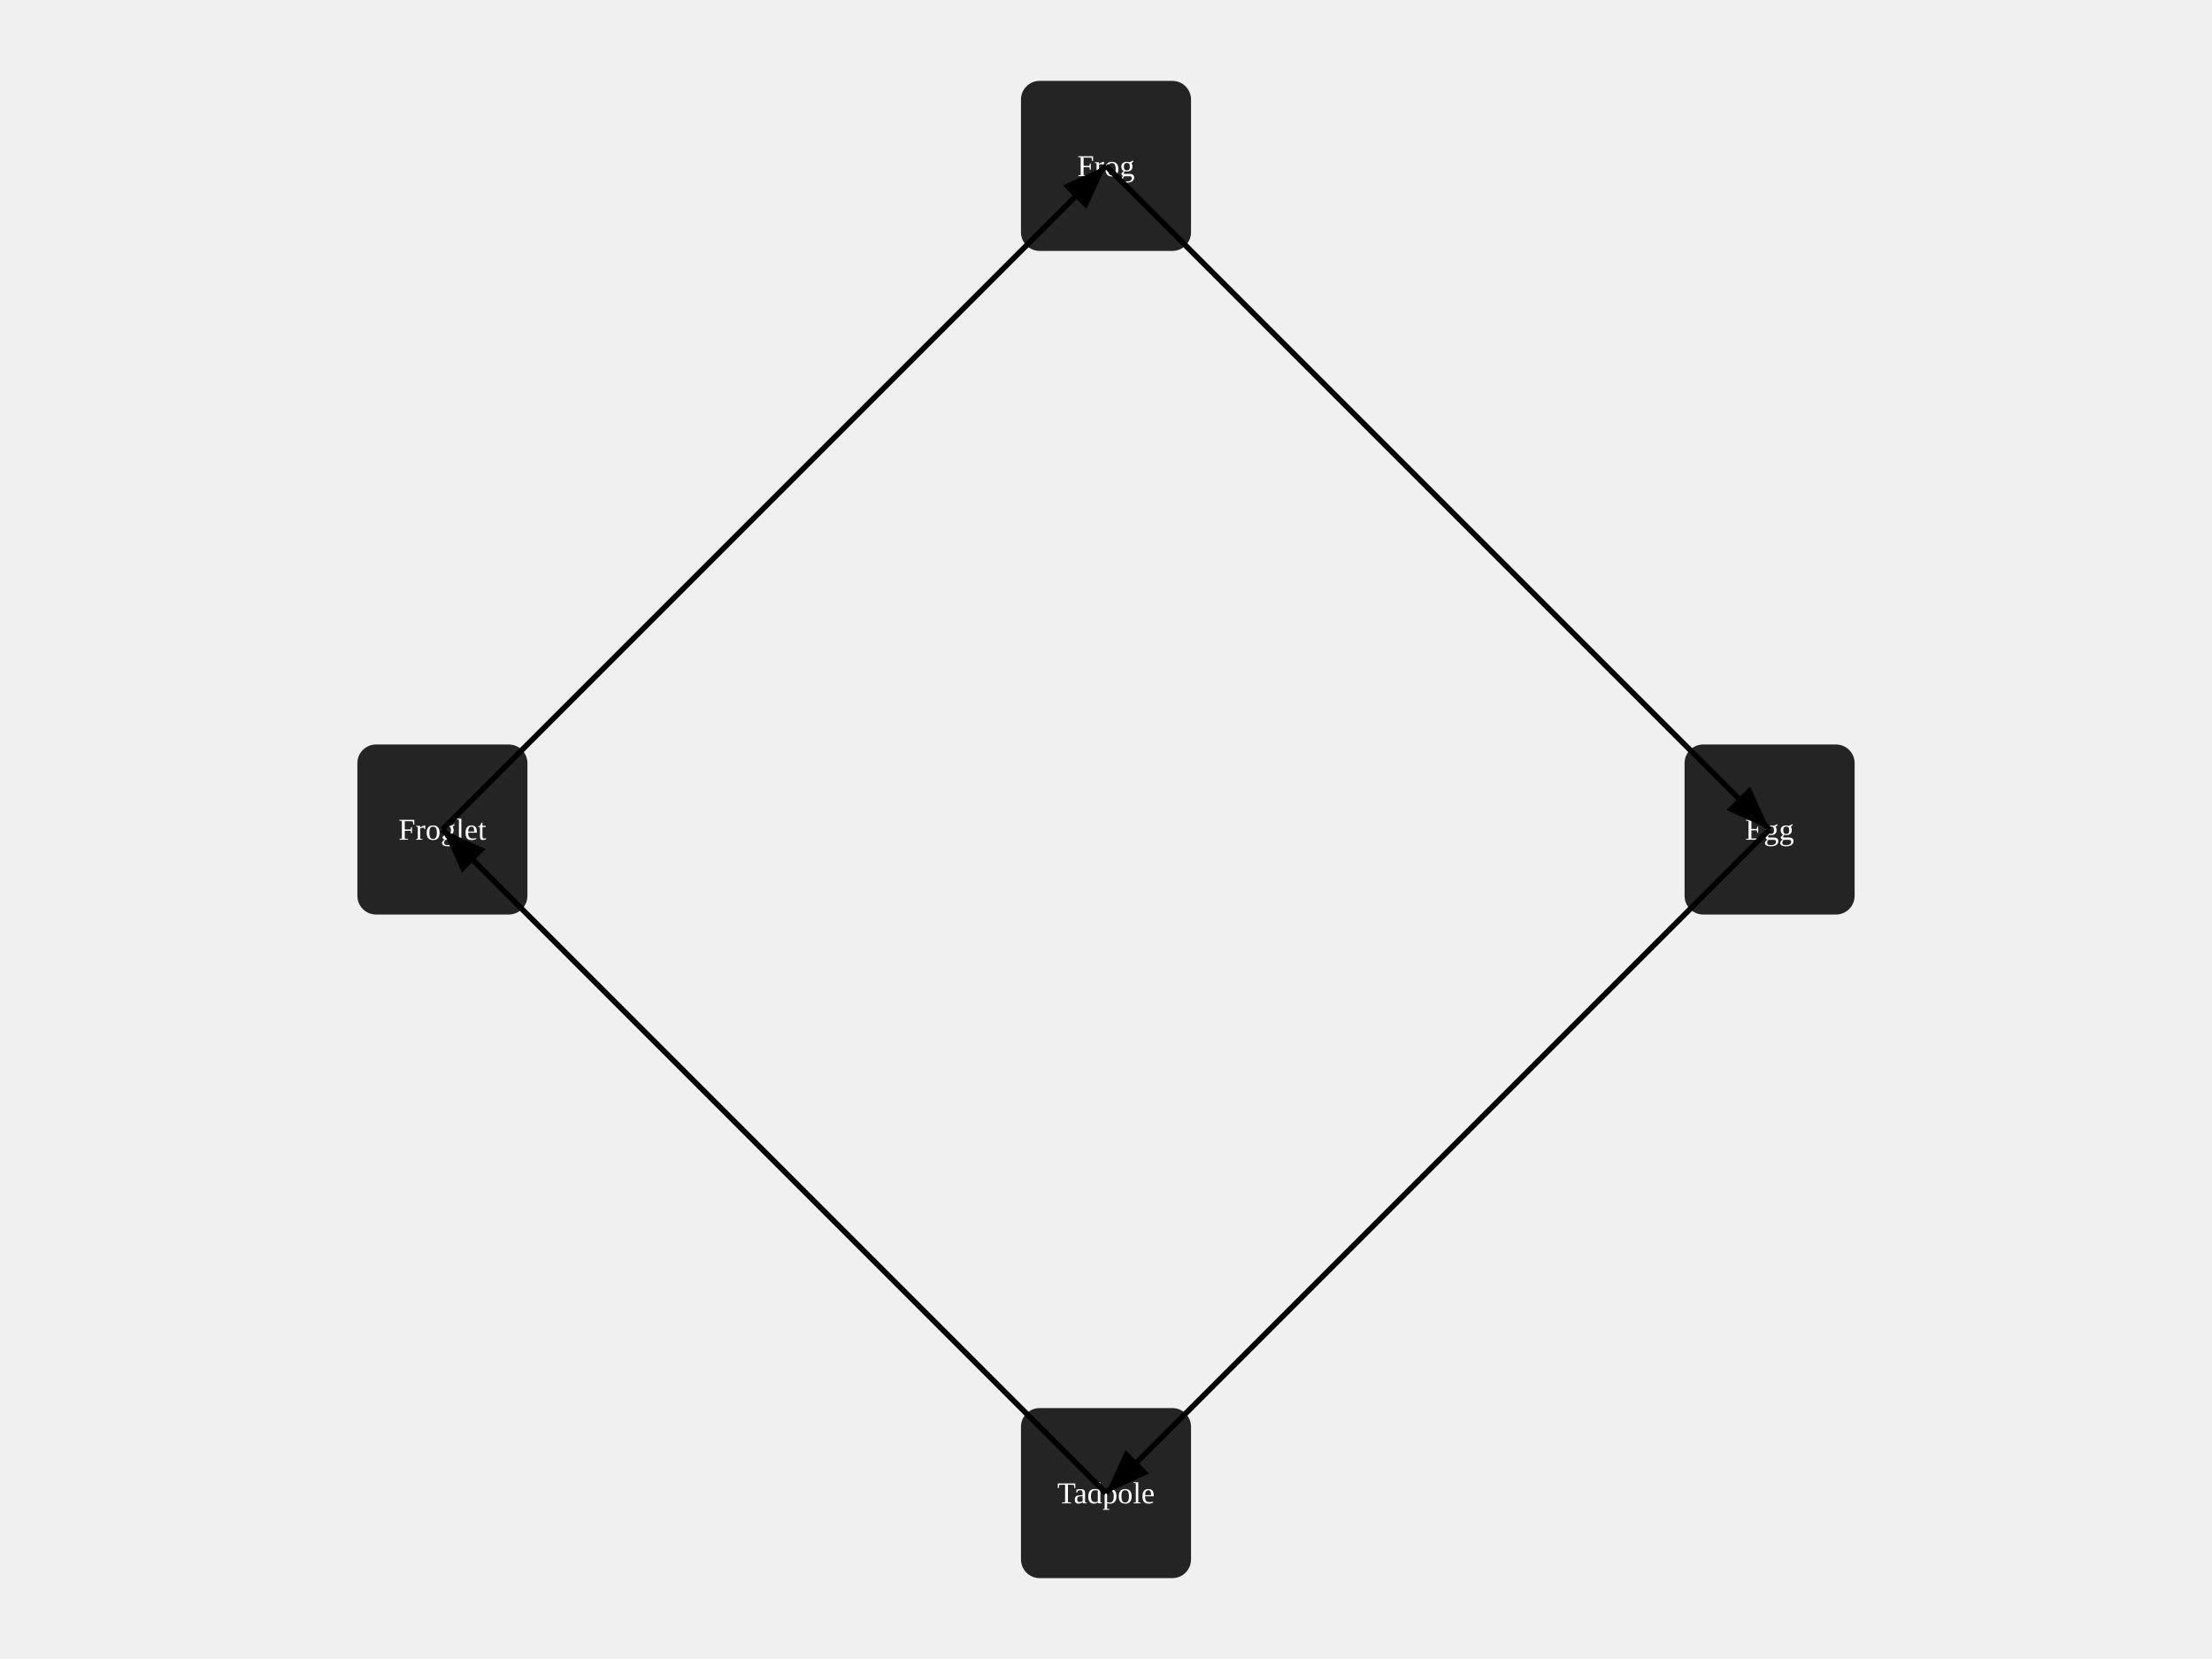
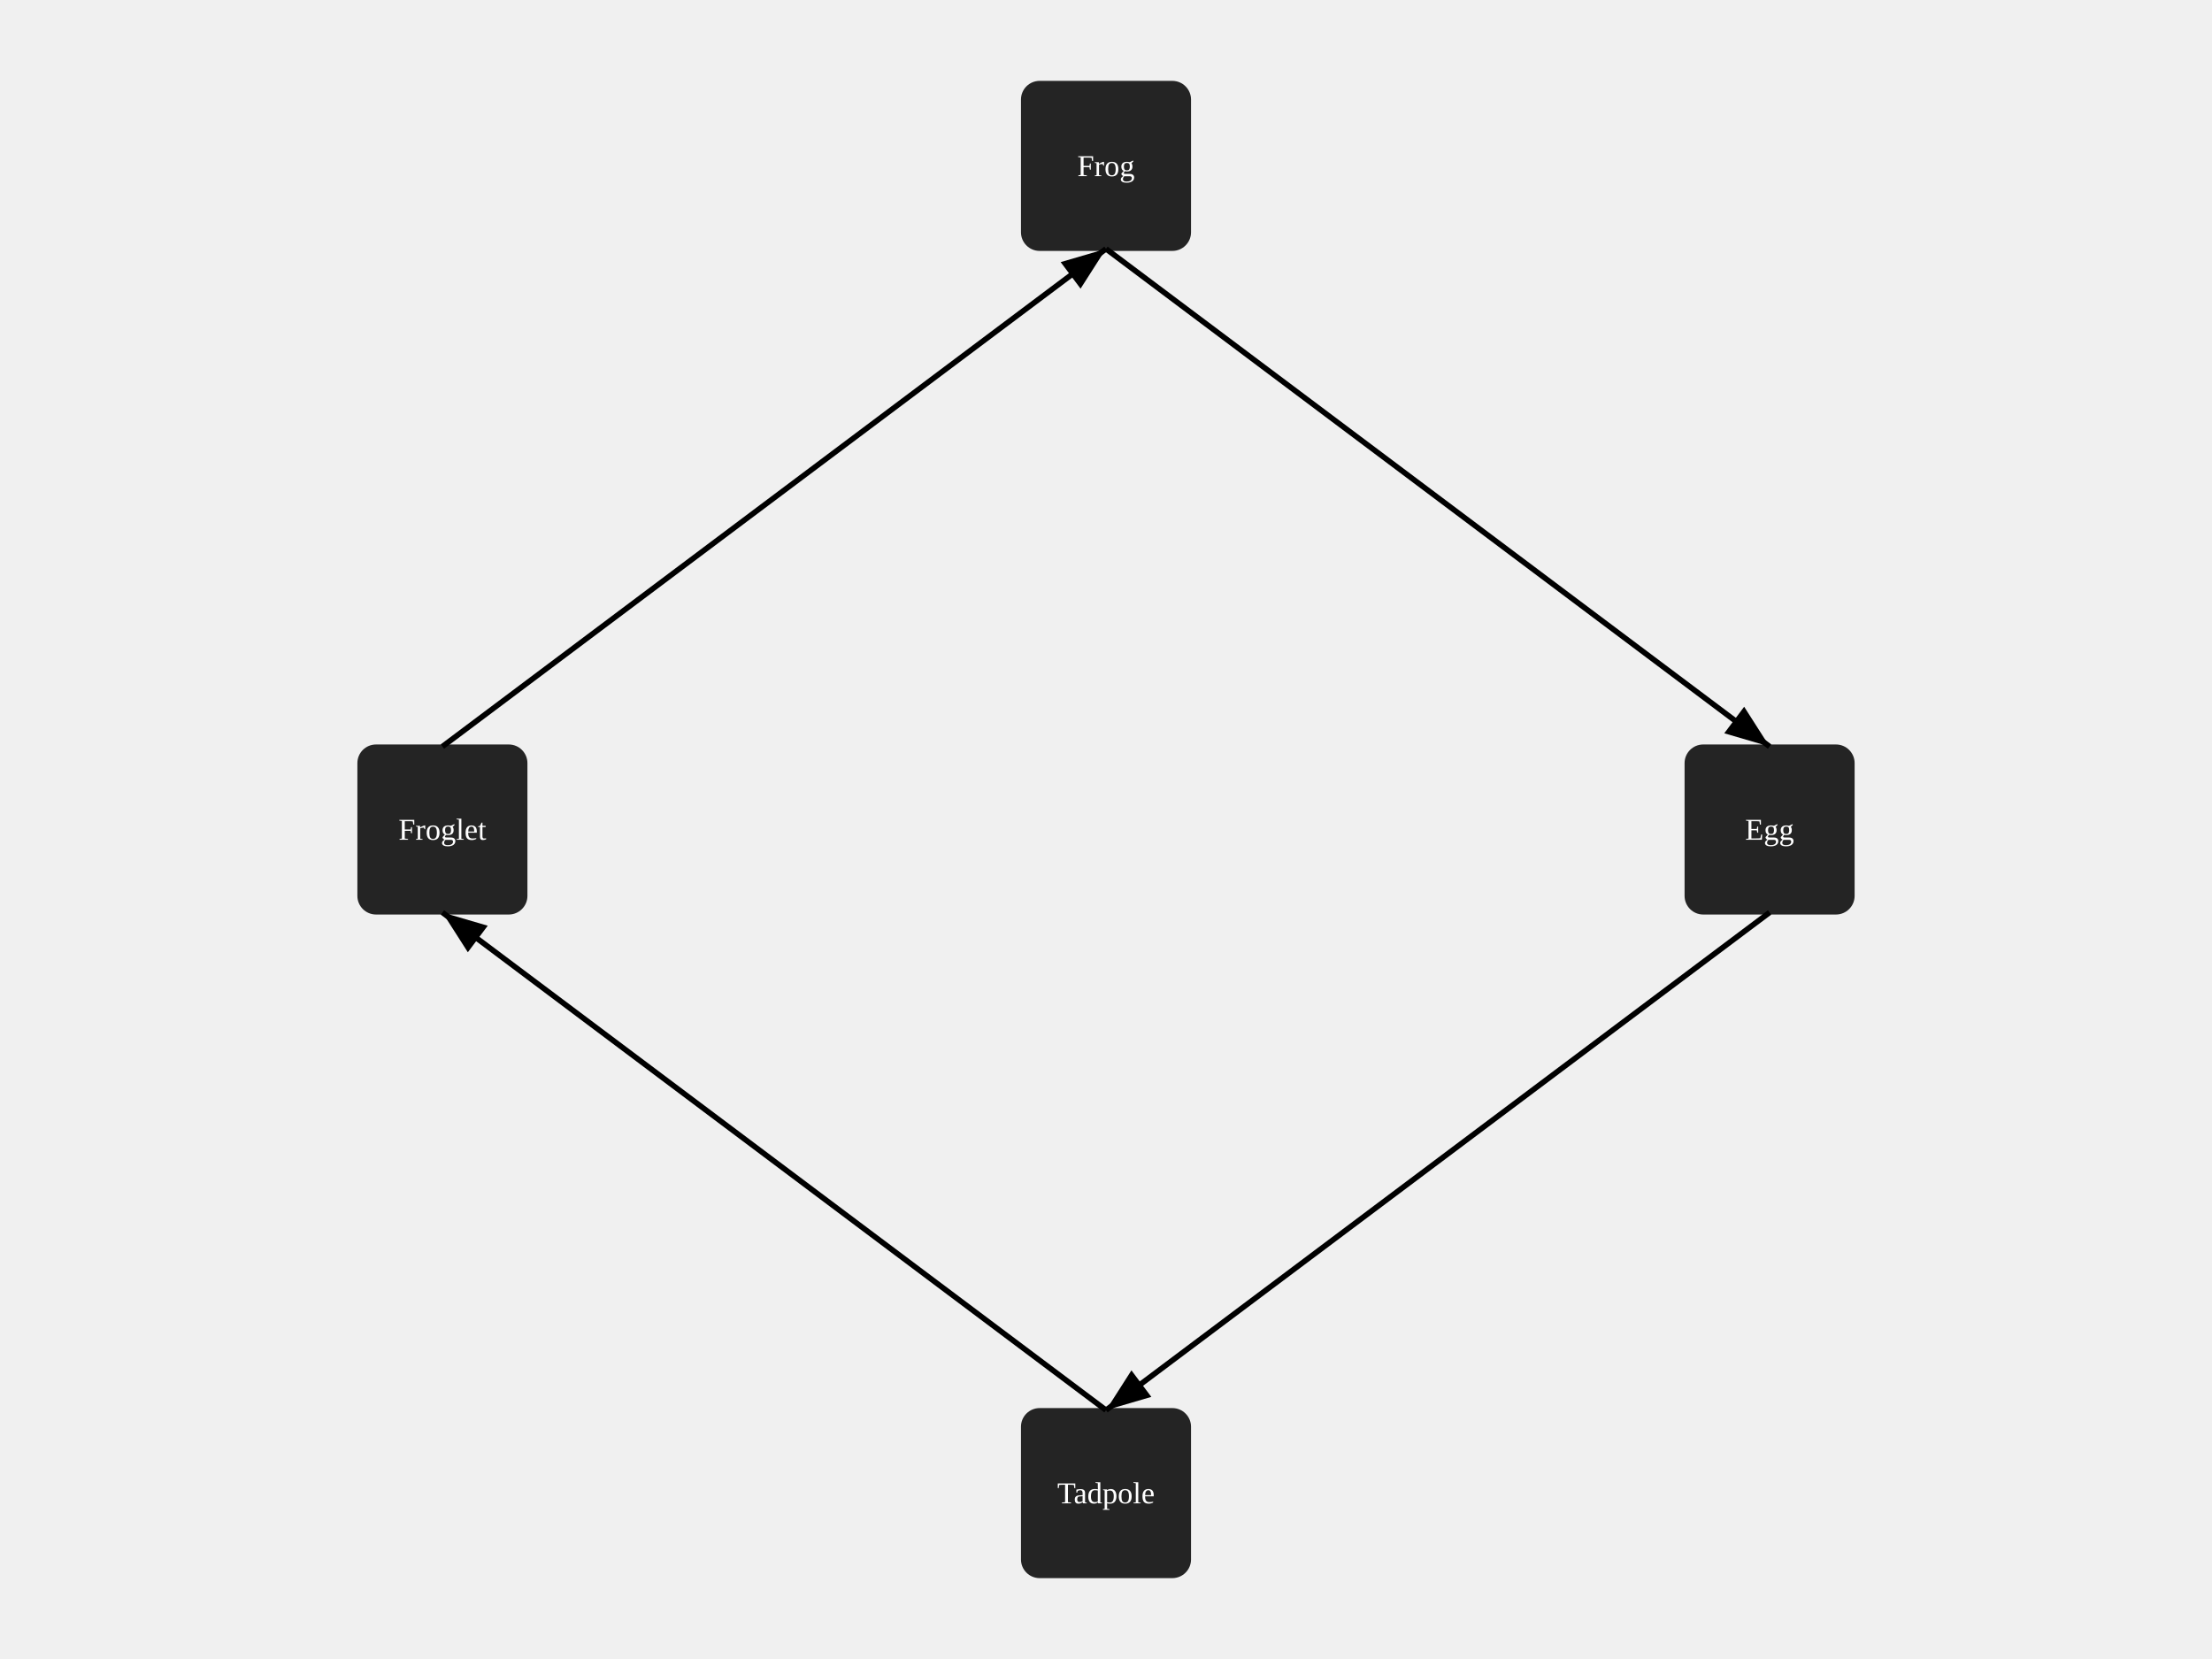
<svg xmlns="http://www.w3.org/2000/svg" viewBox="0 0 800 600" width="800" height="600" role="img">
  <defs>
    <marker id="arrowhead" markerWidth="8" markerHeight="6" refX="8" refY="3" orient="auto">
      <polygon points="0 0, 8 3, 0 6" fill="currentColor" />
    </marker>
  </defs>
  <g id="diagram-root">
    <g id="diagram-nodes">
      <rect id="node-egg" data-oedu-role="selectable" data-oedu-interactive="true" aria-label="Egg" x="610" y="270" width="60" height="60" rx="6" fill="currentColor" opacity="0.85" stroke="currentColor" stroke-width="1.5" />
      <text x="640" y="300" text-anchor="middle" dominant-baseline="central" font-size="11" fill="white">Egg</text>
      <rect id="node-tadpole" data-oedu-role="selectable" data-oedu-interactive="true" aria-label="Tadpole" x="370" y="510" width="60" height="60" rx="6" fill="currentColor" opacity="0.85" stroke="currentColor" stroke-width="1.5" />
      <text x="400" y="540" text-anchor="middle" dominant-baseline="central" font-size="11" fill="white">Tadpole</text>
      <rect id="node-froglet" data-oedu-role="selectable" data-oedu-interactive="true" aria-label="Froglet" x="130" y="270" width="60" height="60" rx="6" fill="currentColor" opacity="0.85" stroke="currentColor" stroke-width="1.5" />
      <text x="160" y="300" text-anchor="middle" dominant-baseline="central" font-size="11" fill="white">Froglet</text>
      <rect id="node-frog" data-oedu-role="selectable" data-oedu-interactive="true" aria-label="Frog" x="370" y="30" width="60" height="60" rx="6" fill="currentColor" opacity="0.85" stroke="currentColor" stroke-width="1.5" />
      <text x="400" y="60" text-anchor="middle" dominant-baseline="central" font-size="11" fill="white">Frog</text>
-       <path id="edge-egg-tadpole" data-oedu-role="selectable" data-oedu-interactive="true" aria-label="egg leads-to tadpole" data-oedu-relationship="leads-to" d="M640,300 L400,540" marker-end="url(#arrowhead)" stroke="currentColor" stroke-width="2" fill="none" />
-       <path id="edge-tadpole-froglet" data-oedu-role="selectable" data-oedu-interactive="true" aria-label="tadpole leads-to froglet" data-oedu-relationship="leads-to" d="M400,540 L160,300" marker-end="url(#arrowhead)" stroke="currentColor" stroke-width="2" fill="none" />
-       <path id="edge-froglet-frog" data-oedu-role="selectable" data-oedu-interactive="true" aria-label="froglet leads-to frog" data-oedu-relationship="leads-to" d="M160,300 L400,60" marker-end="url(#arrowhead)" stroke="currentColor" stroke-width="2" fill="none" />
-       <path id="edge-frog-egg" data-oedu-role="selectable" data-oedu-interactive="true" aria-label="frog leads-to egg" data-oedu-relationship="leads-to" d="M400,60 L640,300" marker-end="url(#arrowhead)" stroke="currentColor" stroke-width="2" fill="none" />
+       <path id="edge-egg-tadpole" data-oedu-role="selectable" data-oedu-interactive="true" aria-label="egg leads-to tadpole" data-oedu-relationship="leads-to" d="M640,330 L400,510" marker-end="url(#arrowhead)" stroke="currentColor" stroke-width="2" fill="none" />
+       <path id="edge-tadpole-froglet" data-oedu-role="selectable" data-oedu-interactive="true" aria-label="tadpole leads-to froglet" data-oedu-relationship="leads-to" d="M400,510 L160,330" marker-end="url(#arrowhead)" stroke="currentColor" stroke-width="2" fill="none" />
+       <path id="edge-froglet-frog" data-oedu-role="selectable" data-oedu-interactive="true" aria-label="froglet leads-to frog" data-oedu-relationship="leads-to" d="M160,270 L400,90" marker-end="url(#arrowhead)" stroke="currentColor" stroke-width="2" fill="none" />
+       <path id="edge-frog-egg" data-oedu-role="selectable" data-oedu-interactive="true" aria-label="frog leads-to egg" data-oedu-relationship="leads-to" d="M400,90 L640,270" marker-end="url(#arrowhead)" stroke="currentColor" stroke-width="2" fill="none" />
    </g>
  </g>
</svg>
